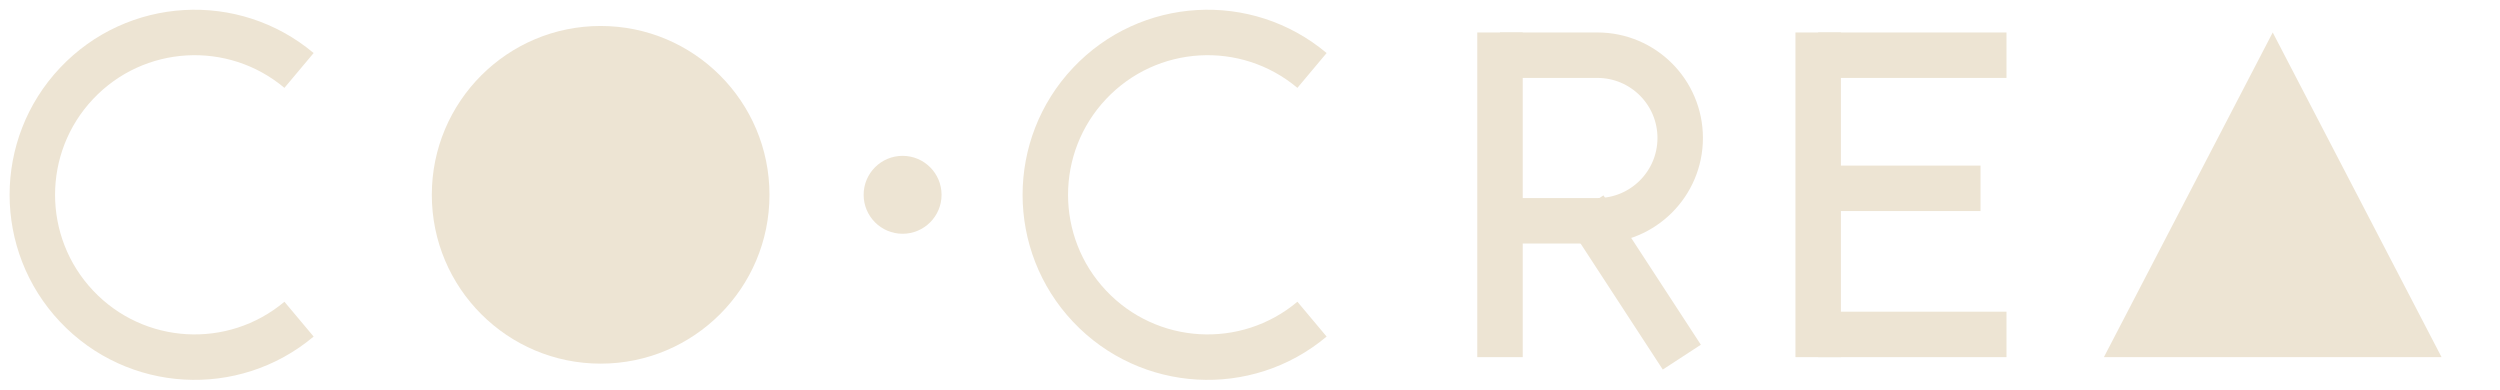
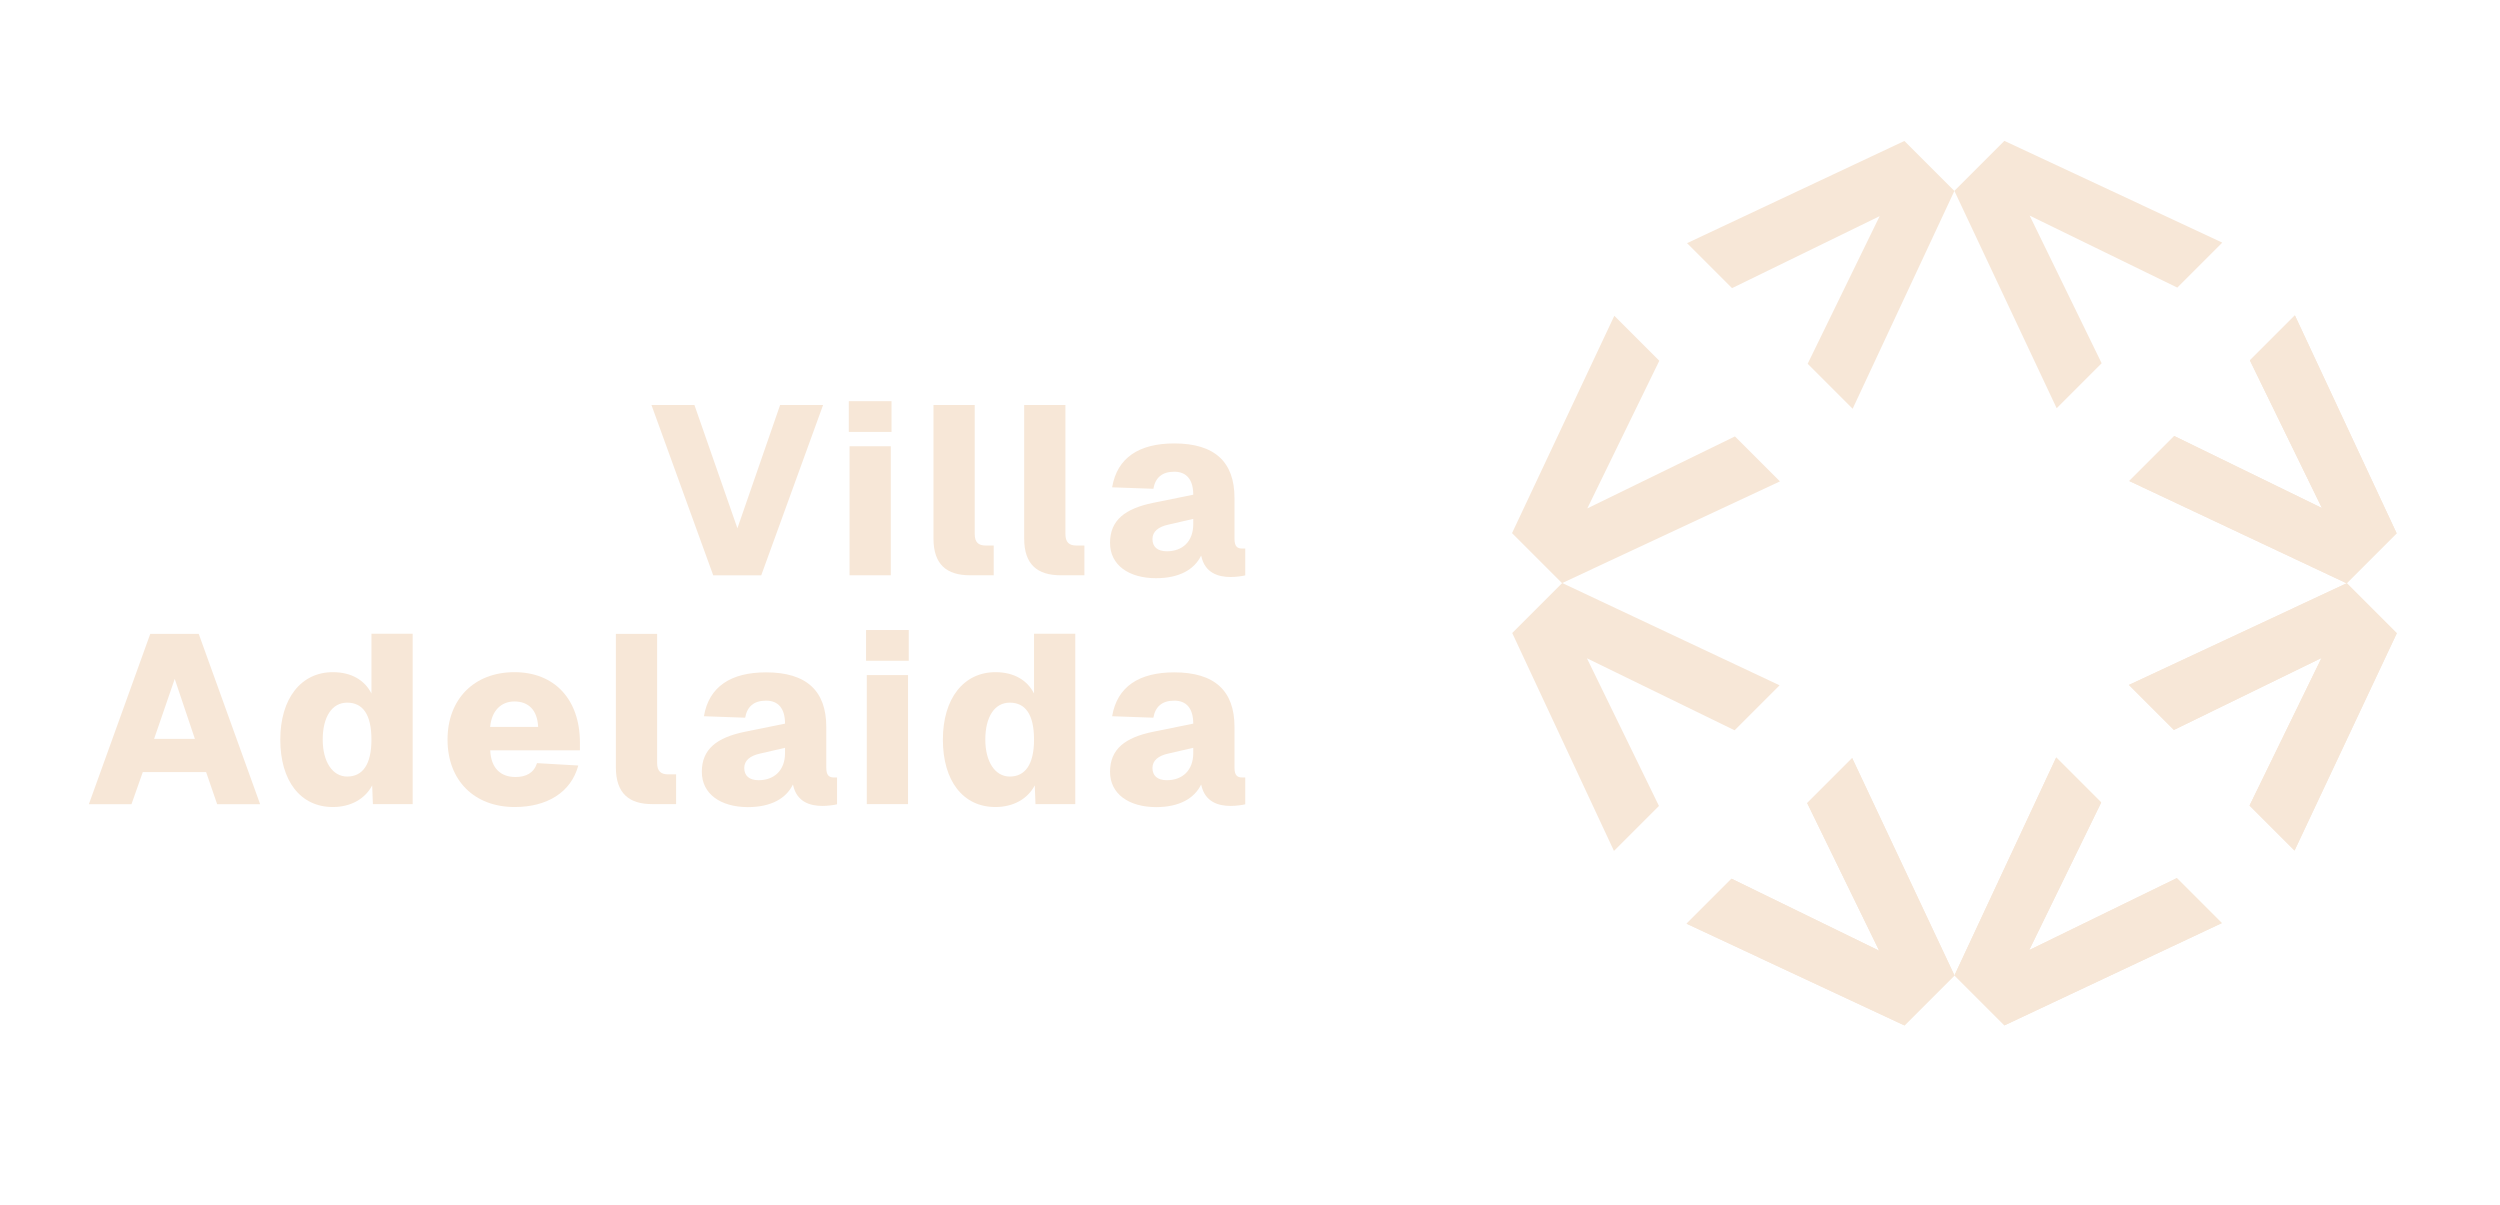
- <svg xmlns="http://www.w3.org/2000/svg" viewBox="0 0 770 120" role="img" aria-label="CO·CREA">
-   <g fill="none" stroke="#EDE4D3" stroke-width="14">
-     <path d="M 92.1 21.7 A 50 50 0 1 0 92.1 98.3" />
-     <path d="M 462 10 V 110" />
-     <path d="M 462 17 H 492 A 25.5 25.5 0 0 1 492 68 H 462" />
-     <path d="M 488 64 L 518 110" />
-     <path d="M 560 10 V 110" />
-     <path d="M 560 17 H 618" />
-     <path d="M 560 58 H 610" />
-     <path d="M 560 103 H 618" />
+ <svg xmlns="http://www.w3.org/2000/svg" version="1.1" x="0px" y="0px" width="274px" height="132px" viewBox="0 0 274 132" style="enable-background:new 0 0 274 132;" xml:space="preserve" fill="#F7E7D7">
+   <style type="text/css">
+ 	.st0{fill:#F7E7D7;}
+ 	.st1{fill:#F7E7D7;}
+ 	.st2{fill:#F7E7D7;}
+ 	.st3{fill:#F7E7D7;}
+ 	.st4{fill:#F7E7D7;}
+ 	.st5{fill:#F7E7D7;}
+ 	.st6{fill:#F7E7D7;}
+ 	.st7{fill:#F7E7D7;}
+ 	.st8{fill:#F7E7D7;}
+ 	.st9{fill:#F7E7D7;}
+ 	.st10{fill:#F7E7D7;}
+ 	.st11{fill:none;stroke:#F7E7D7;stroke-linejoin:round;stroke-miterlimit:10;}
+ 	.st12{fill:none;stroke:#F7E7D7;stroke-linejoin:round;stroke-miterlimit:10;}
+ 	.st13{fill:none;stroke:#F7E7D7;stroke-miterlimit:10;}
+ 	.st14{fill:#F7E7D7;}
+ 	.st15{fill:#F7E7D7;}
+ 	.st16{fill:#F7E7D7;}
+ 	.st17{clip-path:url(#SVGID_2_);}
+ 	.st18{clip-path:url(#SVGID_4_);}
+ 	.st19{clip-path:url(#SVGID_6_);}
+ 	.st20{clip-path:url(#SVGID_8_);}
+ 	.st21{fill:#F7E7D7;stroke:#F7E7D7;stroke-width:3;stroke-miterlimit:10;}
+ 	.st22{fill:#F7E7D7;}
+ 	.st23{fill:none;stroke:#F7E7D7;stroke-width:2;stroke-miterlimit:10;}
+ 	.st24{clip-path:url(#SVGID_10_);}
+ 	.st25{fill:#F7E7D7;}
+ 	.st26{fill:none;stroke:#F7E7D7;stroke-linecap:round;stroke-linejoin:round;stroke-miterlimit:10;}
+ 	.st27{clip-path:url(#SVGID_12_);}
+ 	.st28{clip-path:url(#SVGID_14_);}
+ 	.st29{clip-path:url(#SVGID_14_);fill:#F7E7D7;stroke:#F7E7D7;stroke-linecap:round;stroke-linejoin:round;stroke-miterlimit:10;}
+ 	.st30{clip-path:url(#SVGID_16_);}
+ 	.st31{clip-path:url(#SVGID_18_);}
+ 	.st32{clip-path:url(#SVGID_20_);}
+ 	.st33{clip-path:url(#SVGID_22_);}
+ 	.st34{clip-path:url(#SVGID_24_);}
+ 	.st35{filter:url(#Adobe_OpacityMaskFilter);}
+ 	.st36{mask:url(#SVGID_27_);}
+ 	.st37{stroke:#F7E7D7;stroke-width:2;stroke-linecap:round;stroke-linejoin:round;stroke-miterlimit:10;}
+ 	.st38{fill:none;stroke:#F7E7D7;stroke-width:0.5;stroke-miterlimit:10;}
+ 	.st39{fill:#F7E7D7;}
+ 	.st40{fill:#F7E7D7;}
+ 	.st41{fill:#F7E7D7;}
+ 	.st42{fill:#F7E7D7;}
+ 	.st43{fill:none;stroke:#F7E7D7;stroke-width:0.5;stroke-miterlimit:10;}
+ 	.st44{fill:none;stroke:#F7E7D7;stroke-width:0.75;stroke-miterlimit:10;}
+ 	.st45{fill:#F7E7D7;}
+ 	.st46{fill:none;stroke:#F7E7D7;stroke-miterlimit:10;}
+ 	.st47{filter:url(#Adobe_OpacityMaskFilter_1_);}
+ 	.st48{mask:url(#SVGID_28_);fill:#F7E7D7;}
+ 	.st49{fill:none;stroke:#F7E7D7;stroke-width:0.75;stroke-miterlimit:10;}
+ 	.st50{fill:none;stroke:#F7E7D7;stroke-miterlimit:10;}
+ 	.st51{fill:none;stroke:#F7E7D7;stroke-miterlimit:10;}
+ </style>
+   <g id="fondo">
+     <g>
+       <g>
+         <g>
+           <g>
+             <path d="M251.48,93.22l-4.93-4.93l7.89-16.18L238.26,80l-4.93-4.93l23.88-11.15l5.48,5.48L251.48,93.22z" />
+             <path d="M233.37,52.72l4.93-4.93l16.18,7.89l-7.89-16.18l4.93-4.93l11.15,23.88l-5.48,5.48L233.37,52.72z" />
+           </g>
+         </g>
+         <g>
+           <path d="M251.48,93.22l-4.93-4.93l7.89-16.18L238.26,80l-4.93-4.93l23.88-11.15l5.48,5.48L251.48,93.22z" />
+           <path d="M233.37,52.72l4.93-4.93l16.18,7.89l-7.89-16.18l4.93-4.93l11.15,23.88l-5.48,5.48L233.37,52.72z" />
+         </g>
+         <g>
+           <path d="M208.72,15.45l5.48,5.48L203.05,44.8l-4.93-4.93l7.89-16.18l-16.18,7.89l-4.93-4.93L208.72,15.45z" />
+           <path d="M214.2,20.92l5.48-5.48l23.88,11.15l-4.93,4.93l-16.18-7.89l7.89,16.18l-4.93,4.93L214.2,20.92z" />
+         </g>
+         <g>
+           <g>
+             <path d="M219.69,112.38l-5.48-5.48l11.15-23.88l4.93,4.93l-7.89,16.18l16.18-7.89l4.93,4.93L219.69,112.38z" />
+             <path d="M214.21,106.91l-5.48,5.48l-23.88-11.15l4.93-4.93l16.18,7.89l-7.89-16.18l4.93-4.93L214.21,106.91z" />
+           </g>
+         </g>
+         <g>
+           <path d="M219.69,112.38l-5.48-5.48l11.15-23.88l4.93,4.93l-7.89,16.18l16.18-7.89l4.93,4.93L219.69,112.38z" />
+           <path d="M214.21,106.91l-5.48,5.48l-23.88-11.15l4.93-4.93l16.18,7.89l-7.89-16.18l4.93-4.93L214.21,106.91z" />
+         </g>
+         <g>
+           <path d="M176.93,34.61l4.93,4.93l-7.89,16.18l16.18-7.89l4.93,4.93l-23.88,11.15l-5.48-5.48L176.93,34.61z" />
+           <path d="M195.04,75.11l-4.93,4.93l-16.18-7.89l7.89,16.18l-4.93,4.93l-11.15-23.88l5.48-5.48L195.04,75.11z" />
+         </g>
+       </g>
+       <g>
+         <g>
+           <g>
+             <path d="M71.4,44.39h4.71l4.71,13.51l4.68-13.51h4.71l-6.78,18.67h-5.26L71.4,44.39z" />
+             <path d="M93.03,43.97h4.68v3.37h-4.68V43.97z M93.11,48.91h4.52v14.14h-4.52V48.91z" />
+             <path d="M102.31,59.03V44.39h4.52v14.14c0,0.92,0.42,1.26,1.21,1.26h0.87v3.26h-2.6C103.78,63.05,102.31,61.89,102.31,59.03z" />
+             <path d="M112.25,59.03V44.39h4.52v14.14c0,0.92,0.42,1.26,1.21,1.26h0.87v3.26h-2.6C113.72,63.05,112.25,61.89,112.25,59.03z" />
+             <path d="M121.66,59.5c0-2.5,1.66-3.76,4.73-4.39l4.39-0.89c0-1.66-0.74-2.52-2.08-2.52c-1.34,0-2.08,0.66-2.29,1.87l-4.52-0.16       c0.55-3.26,2.97-4.81,6.81-4.81c4.42,0,6.6,2.02,6.6,5.97v4.47c0,0.87,0.32,1.08,0.84,1.08h0.34v2.94       c-0.29,0.08-1.03,0.18-1.6,0.18c-1.37,0-2.81-0.45-3.21-2.26l-0.03-0.08c-0.74,1.52-2.39,2.47-4.94,2.47       C123.74,63.37,121.66,61.95,121.66,59.5z M130.78,57.45v-0.58l-2.73,0.63c-1.1,0.24-1.74,0.76-1.74,1.58       c0,0.84,0.53,1.34,1.58,1.34C129.58,60.42,130.78,59.37,130.78,57.45z" />
+             <path d="M16.47,69.47h5.31l6.73,18.67h-4.71l-1.21-3.52h-6.94l-1.24,3.52H9.74L16.47,69.47z M21.36,80.98l-2.21-6.57       l-2.26,6.57H21.36z" />
+             <path d="M30.72,81.06c0-4.52,2.29-7.39,5.76-7.39c2.05,0,3.5,0.89,4.23,2.34v-6.55h4.52v18.67h-4.36l-0.08-2.05       c-0.79,1.5-2.37,2.37-4.31,2.37C32.93,88.45,30.72,85.59,30.72,81.06z M40.71,81.06c0-2.76-0.95-4.05-2.66-4.05       c-1.66,0-2.68,1.55-2.68,4.05c0,2.44,1.08,4.05,2.68,4.05C39.74,85.11,40.71,83.8,40.71,81.06z" />
+             <path d="M49.05,81.06c0-4.44,2.92-7.39,7.33-7.39c4.39,0,7.18,2.97,7.18,7.73v0.84h-9.83c0.08,1.97,1.16,2.92,2.76,2.92       c1.18,0,2.02-0.45,2.37-1.52l4.52,0.26c-0.79,2.94-3.42,4.55-6.97,4.55C51.97,88.45,49.05,85.53,49.05,81.06z M58.98,79.67       c-0.08-1.87-1.08-2.79-2.6-2.79c-1.47,0-2.5,1.03-2.66,2.79H58.98z" />
+             <path d="M67.5,84.11V69.47h4.52v14.14c0,0.92,0.42,1.26,1.21,1.26h0.87v3.26h-2.6C68.98,88.14,67.5,86.98,67.5,84.11z" />
+             <path d="M76.92,84.59c0-2.5,1.66-3.76,4.73-4.39l4.39-0.89c0-1.66-0.74-2.52-2.08-2.52c-1.34,0-2.08,0.66-2.29,1.87l-4.52-0.16       c0.55-3.26,2.97-4.81,6.81-4.81c4.42,0,6.6,2.02,6.6,5.97v4.47c0,0.87,0.32,1.08,0.84,1.08h0.34v2.94       c-0.29,0.08-1.03,0.18-1.6,0.18c-1.37,0-2.81-0.45-3.21-2.26l-0.03-0.08c-0.74,1.52-2.39,2.47-4.94,2.47       C78.99,88.45,76.92,87.03,76.92,84.59z M86.04,82.54v-0.58l-2.73,0.63c-1.1,0.24-1.74,0.76-1.74,1.58       c0,0.84,0.53,1.34,1.58,1.34C84.83,85.51,86.04,84.45,86.04,82.54z" />
+             <path d="M94.92,69.05h4.68v3.37h-4.68V69.05z M95,73.99h4.52v14.14H95V73.99z" />
+             <path d="M103.34,81.06c0-4.52,2.29-7.39,5.76-7.39c2.05,0,3.5,0.89,4.23,2.34v-6.55h4.52v18.67h-4.36l-0.08-2.05       c-0.79,1.5-2.37,2.37-4.31,2.37C105.55,88.45,103.34,85.59,103.34,81.06z M113.33,81.06c0-2.76-0.95-4.05-2.66-4.05       c-1.66,0-2.68,1.55-2.68,4.05c0,2.44,1.08,4.05,2.68,4.05C112.35,85.11,113.33,83.8,113.33,81.06z" />
+             <path d="M121.66,84.59c0-2.5,1.66-3.76,4.73-4.39l4.39-0.89c0-1.66-0.74-2.52-2.08-2.52c-1.34,0-2.08,0.66-2.29,1.87       l-4.52-0.16c0.55-3.26,2.97-4.81,6.81-4.81c4.42,0,6.6,2.02,6.6,5.97v4.47c0,0.87,0.32,1.08,0.84,1.08h0.34v2.94       c-0.29,0.08-1.03,0.18-1.6,0.18c-1.37,0-2.81-0.45-3.21-2.26l-0.03-0.08c-0.74,1.52-2.39,2.47-4.94,2.47       C123.74,88.45,121.66,87.03,121.66,84.59z M130.78,82.54v-0.58l-2.73,0.63c-1.1,0.24-1.74,0.76-1.74,1.58       c0,0.84,0.53,1.34,1.58,1.34C129.58,85.51,130.78,84.45,130.78,82.54z" />
+           </g>
+         </g>
+       </g>
+     </g>
  </g>
-   <g fill="#EDE4D3">
-     <circle cx="185" cy="60" r="52" />
-     <circle cx="278" cy="60" r="12" />
-     <path d="M 648 110 L 700 10 L 752 110 Z" />
-   </g>
-   <g fill="none" stroke="#EDE4D3" stroke-width="14">
-     <path d="M 404.1 21.7 A 50 50 0 1 0 404.1 98.3" />
-   </g>
+   <g id="Capa_2">
+ </g>
</svg>
